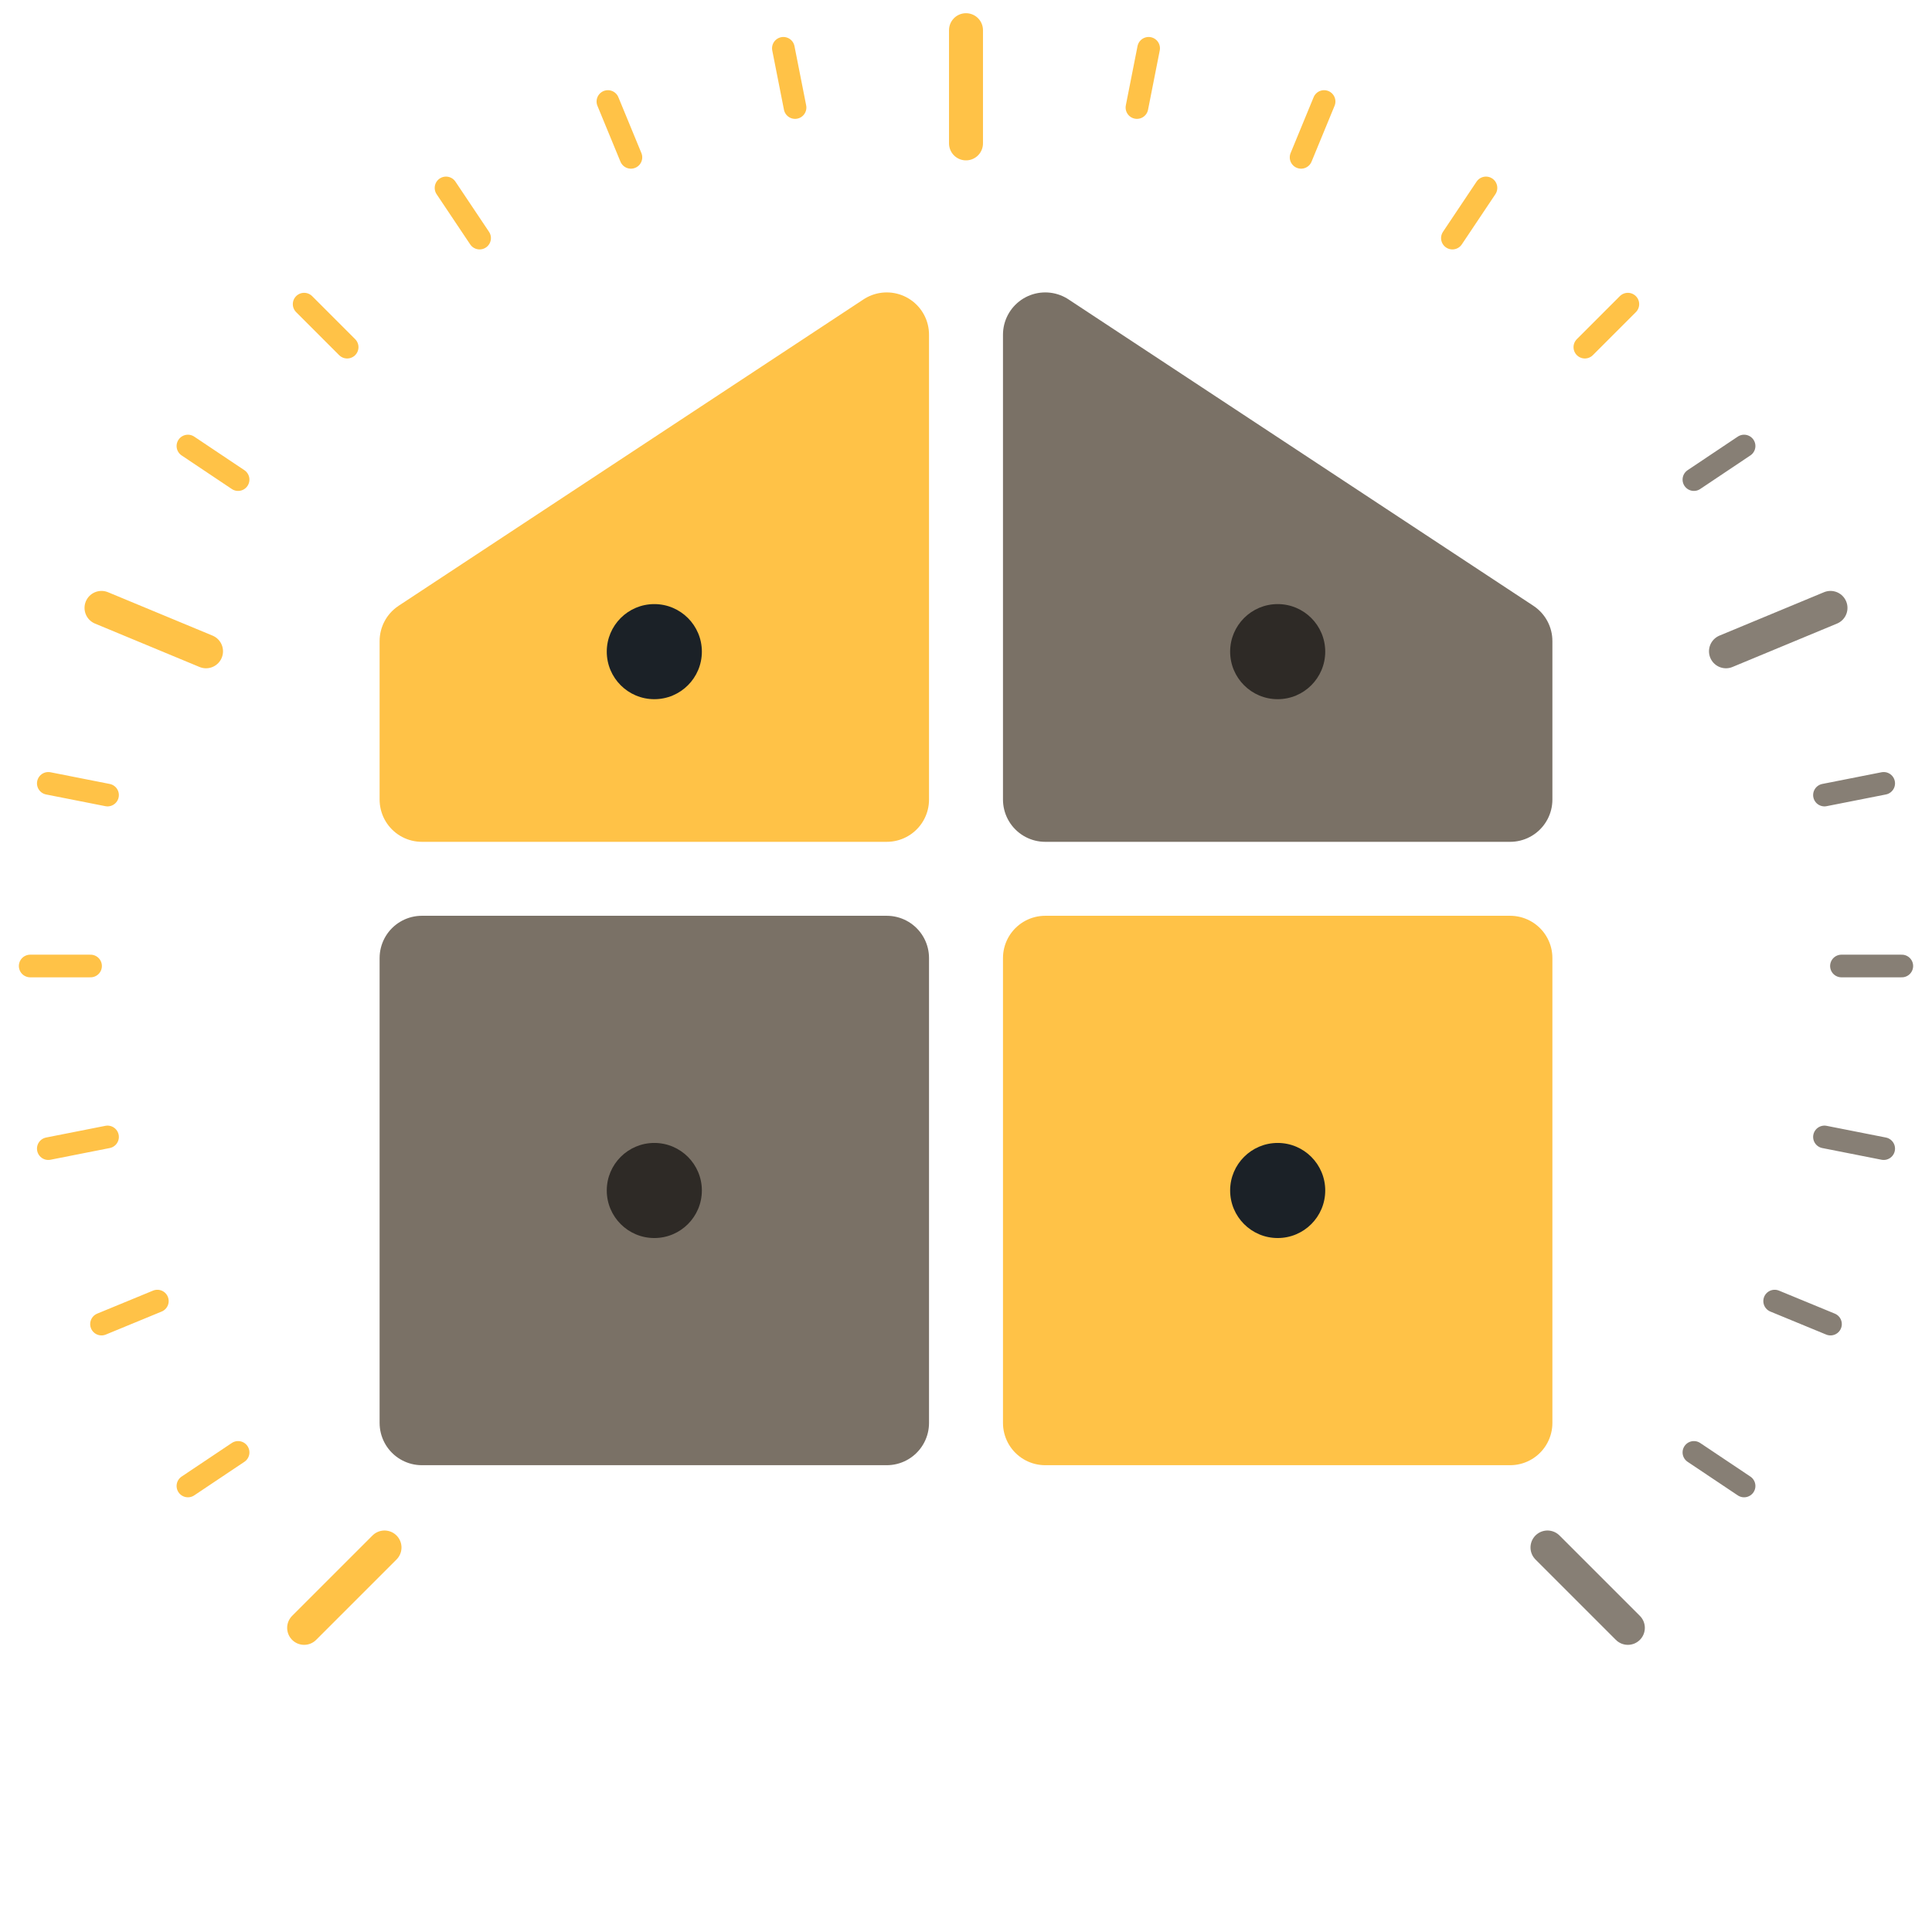
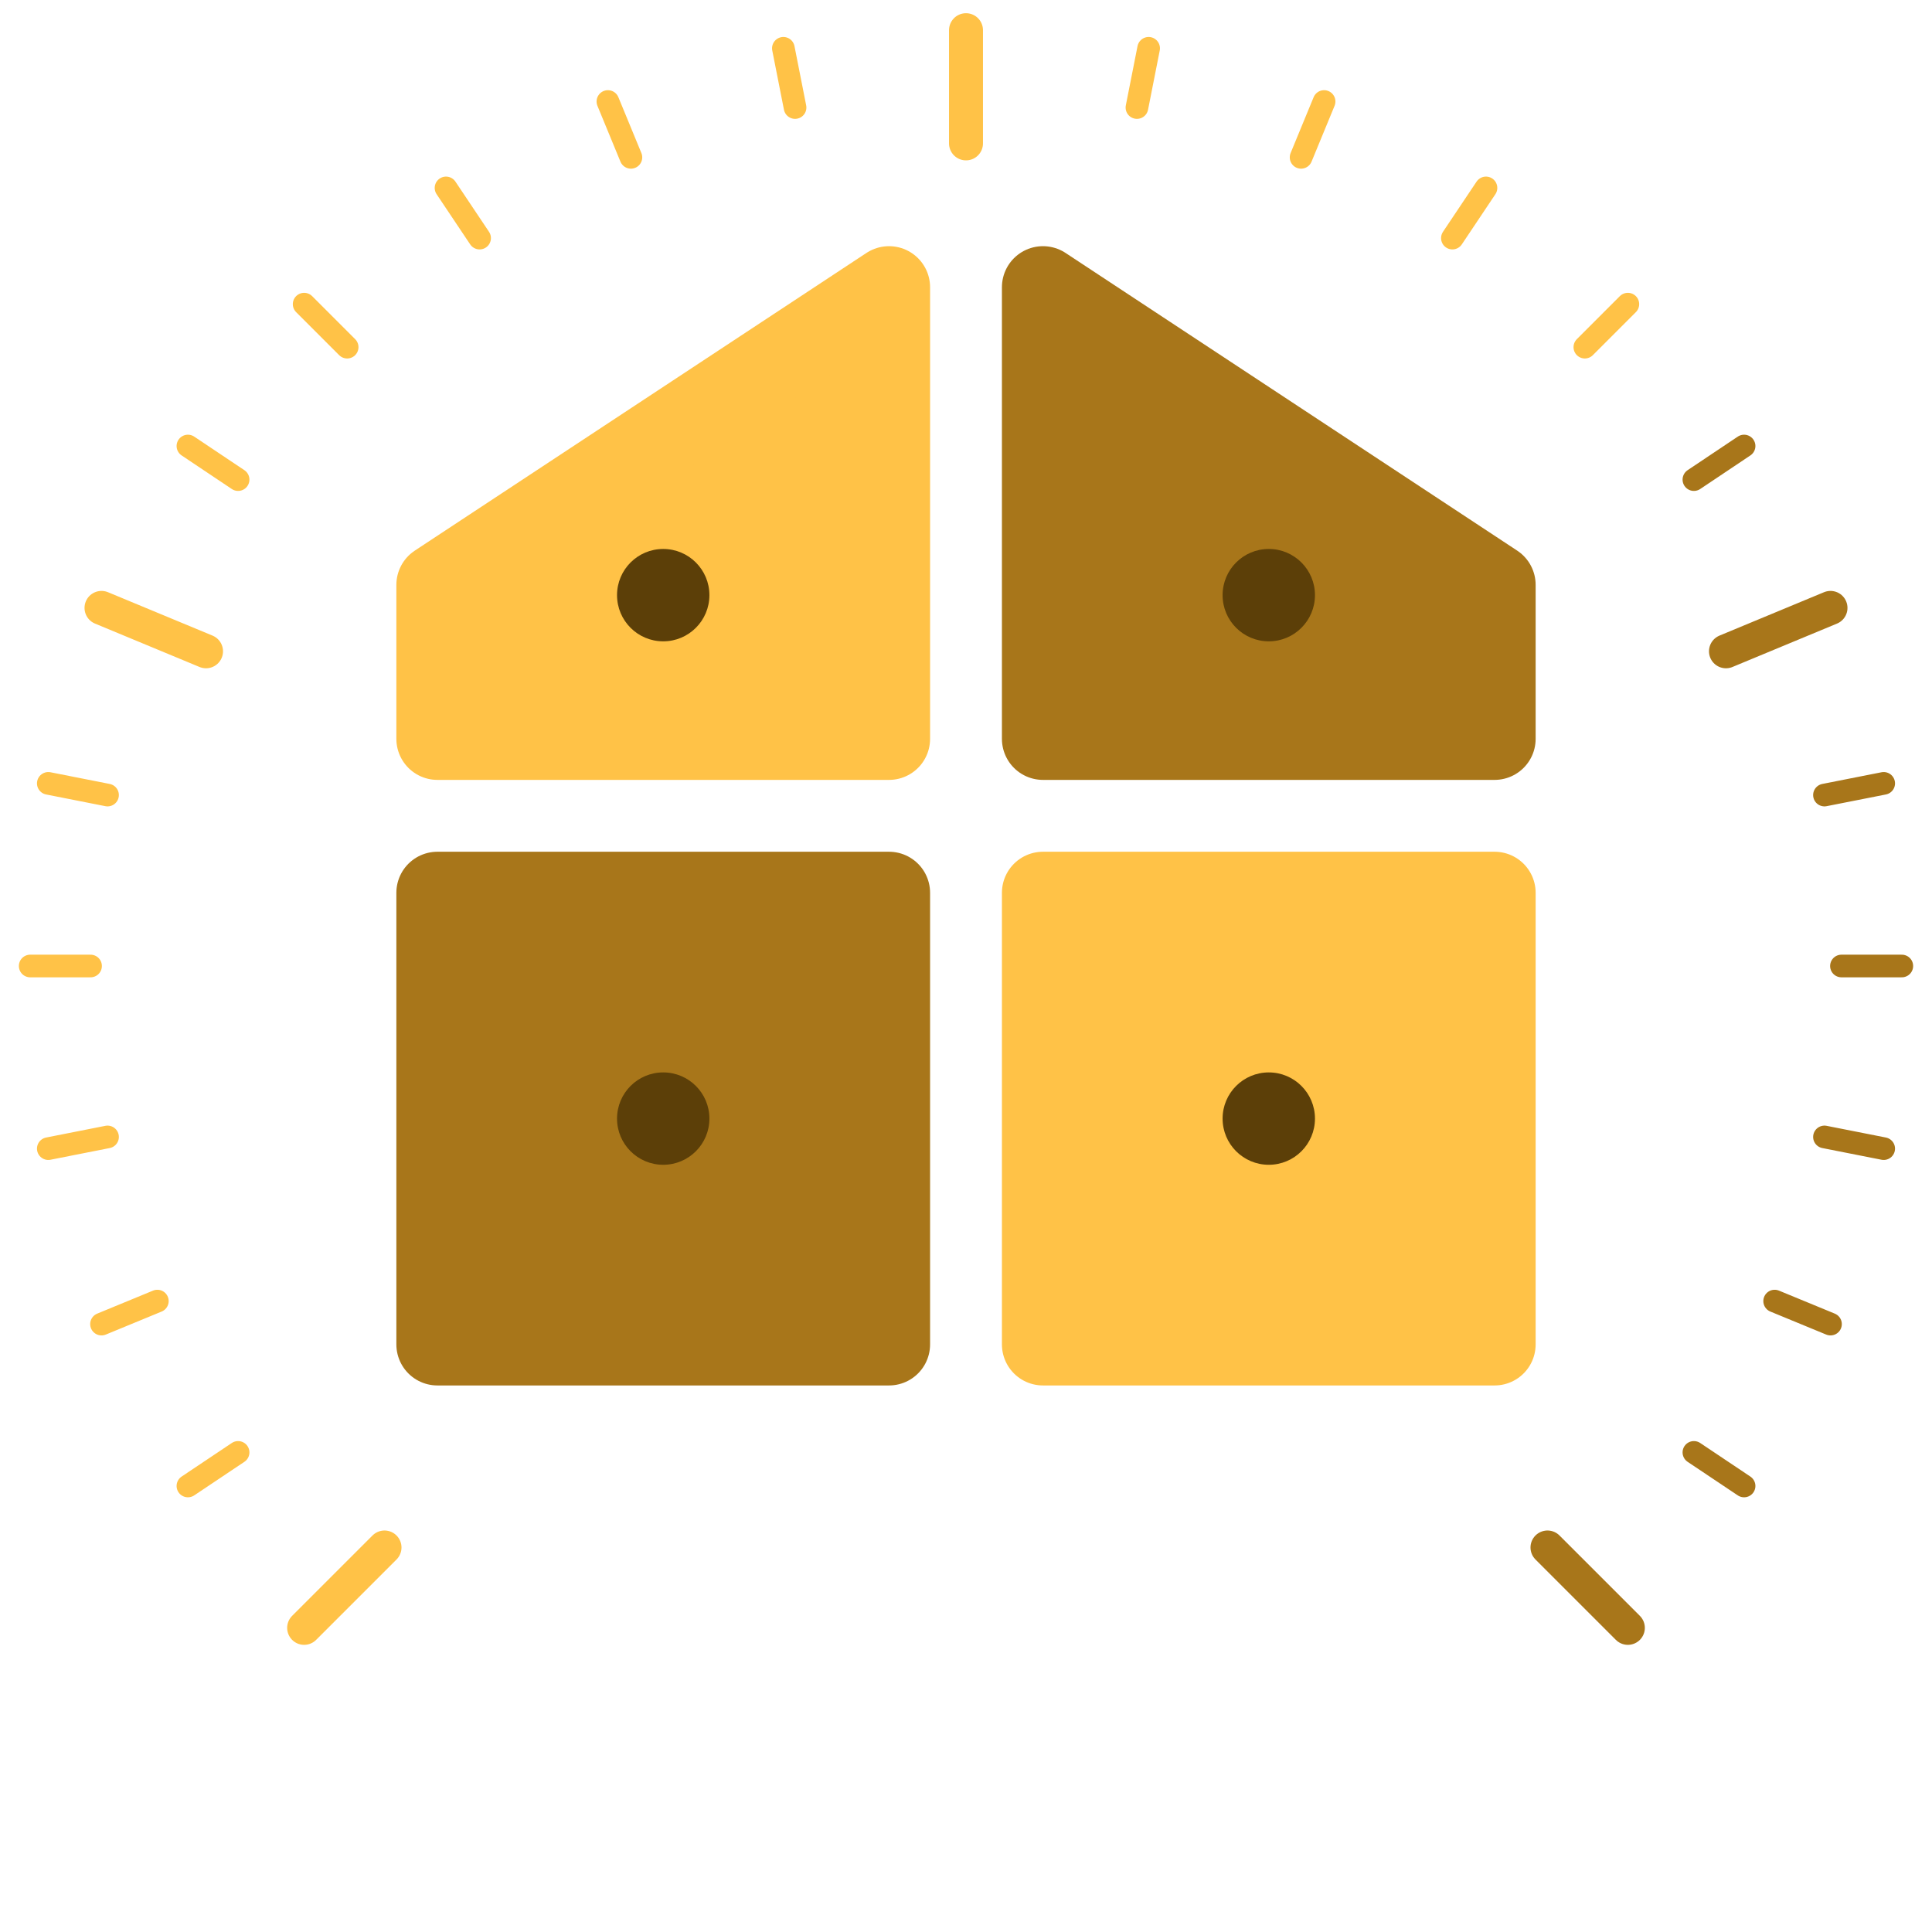
<svg xmlns="http://www.w3.org/2000/svg" viewBox="0 0 512 512">
-   <line x1="80.6" y1="431.4" x2="101.9" y2="410.1" stroke="#FFC247" stroke-width="9" stroke-linecap="round" opacity="1" />
-   <line x1="49.8" y1="393.8" x2="63.1" y2="384.9" stroke="#FFC247" stroke-width="6" stroke-linecap="round" opacity="1" />
-   <line x1="26.9" y1="350.9" x2="41.7" y2="344.8" stroke="#FFC247" stroke-width="6" stroke-linecap="round" opacity="1" />
-   <line x1="12.8" y1="304.4" x2="28.5" y2="301.3" stroke="#FFC247" stroke-width="6" stroke-linecap="round" opacity="1" />
-   <line x1="8.0" y1="256.0" x2="24.0" y2="256.0" stroke="#FFC247" stroke-width="6" stroke-linecap="round" opacity="1" />
-   <line x1="12.8" y1="207.6" x2="28.5" y2="210.7" stroke="#FFC247" stroke-width="6" stroke-linecap="round" opacity="1" />
-   <line x1="26.9" y1="161.1" x2="54.6" y2="172.6" stroke="#FFC247" stroke-width="9" stroke-linecap="round" opacity="1" />
-   <line x1="49.8" y1="118.2" x2="63.1" y2="127.1" stroke="#FFC247" stroke-width="6" stroke-linecap="round" opacity="1" />
-   <line x1="80.6" y1="80.6" x2="92.0" y2="92.0" stroke="#FFC247" stroke-width="6" stroke-linecap="round" opacity="1" />
-   <line x1="118.2" y1="49.8" x2="127.1" y2="63.1" stroke="#FFC247" stroke-width="6" stroke-linecap="round" opacity="1" />
-   <line x1="161.1" y1="26.9" x2="167.2" y2="41.7" stroke="#FFC247" stroke-width="6" stroke-linecap="round" opacity="1" />
-   <line x1="207.6" y1="12.8" x2="210.7" y2="28.5" stroke="#FFC247" stroke-width="6" stroke-linecap="round" opacity="1" />
-   <line x1="256.0" y1="8.0" x2="256.0" y2="38.0" stroke="#FFC247" stroke-width="9" stroke-linecap="round" opacity="1" />
-   <line x1="304.4" y1="12.8" x2="301.3" y2="28.5" stroke="#FFC247" stroke-width="6" stroke-linecap="round" opacity="1" />
-   <line x1="350.9" y1="26.9" x2="344.8" y2="41.7" stroke="#FFC247" stroke-width="6" stroke-linecap="round" opacity="1" />
-   <line x1="393.8" y1="49.8" x2="384.9" y2="63.1" stroke="#FFC247" stroke-width="6" stroke-linecap="round" opacity="1" />
-   <line x1="431.4" y1="80.6" x2="420.0" y2="92.0" stroke="#FFC247" stroke-width="6" stroke-linecap="round" opacity="1" />
-   <line x1="462.2" y1="118.2" x2="448.9" y2="127.1" stroke="#7A7166" stroke-width="6" stroke-linecap="round" opacity="0.9" />
-   <line x1="485.1" y1="161.1" x2="457.4" y2="172.6" stroke="#7A7166" stroke-width="9" stroke-linecap="round" opacity="0.9" />
-   <line x1="499.2" y1="207.6" x2="483.5" y2="210.7" stroke="#7A7166" stroke-width="6" stroke-linecap="round" opacity="0.9" />
-   <line x1="504.0" y1="256.0" x2="488.0" y2="256.0" stroke="#7A7166" stroke-width="6" stroke-linecap="round" opacity="0.9" />
-   <line x1="499.2" y1="304.4" x2="483.5" y2="301.3" stroke="#7A7166" stroke-width="6" stroke-linecap="round" opacity="0.9" />
-   <line x1="485.1" y1="350.9" x2="470.3" y2="344.8" stroke="#7A7166" stroke-width="6" stroke-linecap="round" opacity="0.9" />
-   <line x1="462.2" y1="393.8" x2="448.9" y2="384.9" stroke="#7A7166" stroke-width="6" stroke-linecap="round" opacity="0.9" />
-   <line x1="431.4" y1="431.4" x2="410.1" y2="410.1" stroke="#7A7166" stroke-width="9" stroke-linecap="round" opacity="0.9" />
-   <g transform="translate(256 232.8921) scale(1.4) translate(-256 -301)">
+   <line x1="80.6" y1="431.4" x2="101.9" y2="410.1" stroke="#FFC247" stroke-width="9" stroke-linecap="round" />
+   <line x1="49.8" y1="393.8" x2="63.1" y2="384.9" stroke="#FFC247" stroke-width="6" stroke-linecap="round" />
+   <line x1="26.9" y1="350.9" x2="41.7" y2="344.8" stroke="#FFC247" stroke-width="6" stroke-linecap="round" />
+   <line x1="12.8" y1="304.4" x2="28.5" y2="301.3" stroke="#FFC247" stroke-width="6" stroke-linecap="round" />
+   <line x1="8.0" y1="256.0" x2="24.0" y2="256.0" stroke="#FFC247" stroke-width="6" stroke-linecap="round" />
+   <line x1="12.8" y1="207.6" x2="28.5" y2="210.7" stroke="#FFC247" stroke-width="6" stroke-linecap="round" />
+   <line x1="26.9" y1="161.1" x2="54.6" y2="172.6" stroke="#FFC247" stroke-width="9" stroke-linecap="round" />
+   <line x1="49.8" y1="118.2" x2="63.1" y2="127.1" stroke="#FFC247" stroke-width="6" stroke-linecap="round" />
+   <line x1="80.6" y1="80.6" x2="92.0" y2="92.0" stroke="#FFC247" stroke-width="6" stroke-linecap="round" />
+   <line x1="118.2" y1="49.8" x2="127.1" y2="63.1" stroke="#FFC247" stroke-width="6" stroke-linecap="round" />
+   <line x1="161.1" y1="26.9" x2="167.2" y2="41.7" stroke="#FFC247" stroke-width="6" stroke-linecap="round" />
+   <line x1="207.6" y1="12.8" x2="210.7" y2="28.5" stroke="#FFC247" stroke-width="6" stroke-linecap="round" />
+   <line x1="256.0" y1="8.0" x2="256.0" y2="38.0" stroke="#FFC247" stroke-width="9" stroke-linecap="round" />
+   <line x1="304.4" y1="12.8" x2="301.3" y2="28.5" stroke="#FFC247" stroke-width="6" stroke-linecap="round" />
+   <line x1="350.9" y1="26.9" x2="344.8" y2="41.7" stroke="#FFC247" stroke-width="6" stroke-linecap="round" />
+   <line x1="393.8" y1="49.8" x2="384.9" y2="63.1" stroke="#FFC247" stroke-width="6" stroke-linecap="round" />
+   <line x1="431.4" y1="80.6" x2="420.0" y2="92.0" stroke="#FFC247" stroke-width="6" stroke-linecap="round" />
+   <line x1="462.2" y1="118.2" x2="448.9" y2="127.1" stroke="#A8761A" stroke-width="6" stroke-linecap="round" />
+   <line x1="485.1" y1="161.1" x2="457.4" y2="172.6" stroke="#A8761A" stroke-width="9" stroke-linecap="round" />
+   <line x1="499.2" y1="207.6" x2="483.5" y2="210.7" stroke="#A8761A" stroke-width="6" stroke-linecap="round" />
+   <line x1="504.0" y1="256.0" x2="488.0" y2="256.0" stroke="#A8761A" stroke-width="6" stroke-linecap="round" />
+   <line x1="499.2" y1="304.4" x2="483.5" y2="301.3" stroke="#A8761A" stroke-width="6" stroke-linecap="round" />
+   <line x1="485.1" y1="350.9" x2="470.3" y2="344.8" stroke="#A8761A" stroke-width="6" stroke-linecap="round" />
+   <line x1="462.2" y1="393.8" x2="448.9" y2="384.9" stroke="#A8761A" stroke-width="6" stroke-linecap="round" />
+   <line x1="431.4" y1="431.4" x2="410.1" y2="410.1" stroke="#A8761A" stroke-width="9" stroke-linecap="round" />
+   <g transform="translate(256 216.2) scale(1.360) translate(-256 -301)">
    <polygon points="153,256 241,198 241,286 153,286" fill="#FFC247" stroke="#FFC247" stroke-width="16" stroke-linejoin="round" />
-     <polygon points="271,198 359,256 359,286 271,286" fill="#7A7166" stroke="#7A7166" stroke-width="16" stroke-linejoin="round" />
-     <polygon points="153,316 241,316 241,404 153,404" fill="#7A7166" stroke="#7A7166" stroke-width="16" stroke-linejoin="round" />
+     <polygon points="271,198 359,256 359,286 271,286" fill="#A8761A" stroke="#A8761A" stroke-width="16" stroke-linejoin="round" />
+     <polygon points="153,316 241,316 241,404 153,404" fill="#A8761A" stroke="#A8761A" stroke-width="16" stroke-linejoin="round" />
    <polygon points="271,316 359,316 359,404 271,404" fill="#FFC247" stroke="#FFC247" stroke-width="16" stroke-linejoin="round" />
-     <circle cx="197" cy="258" r="9" fill="#1B2127" />
-     <circle cx="315" cy="258" r="9" fill="#2E2A26" />
-     <circle cx="197" cy="360" r="9" fill="#2E2A26" />
-     <circle cx="315" cy="360" r="9" fill="#1B2127" />
+     <circle cx="197" cy="258" r="9" fill="#5C3F08" />
+     <circle cx="315" cy="258" r="9" fill="#5C3F08" />
+     <circle cx="197" cy="360" r="9" fill="#5C3F08" />
+     <circle cx="315" cy="360" r="9" fill="#5C3F08" />
  </g>
</svg>
